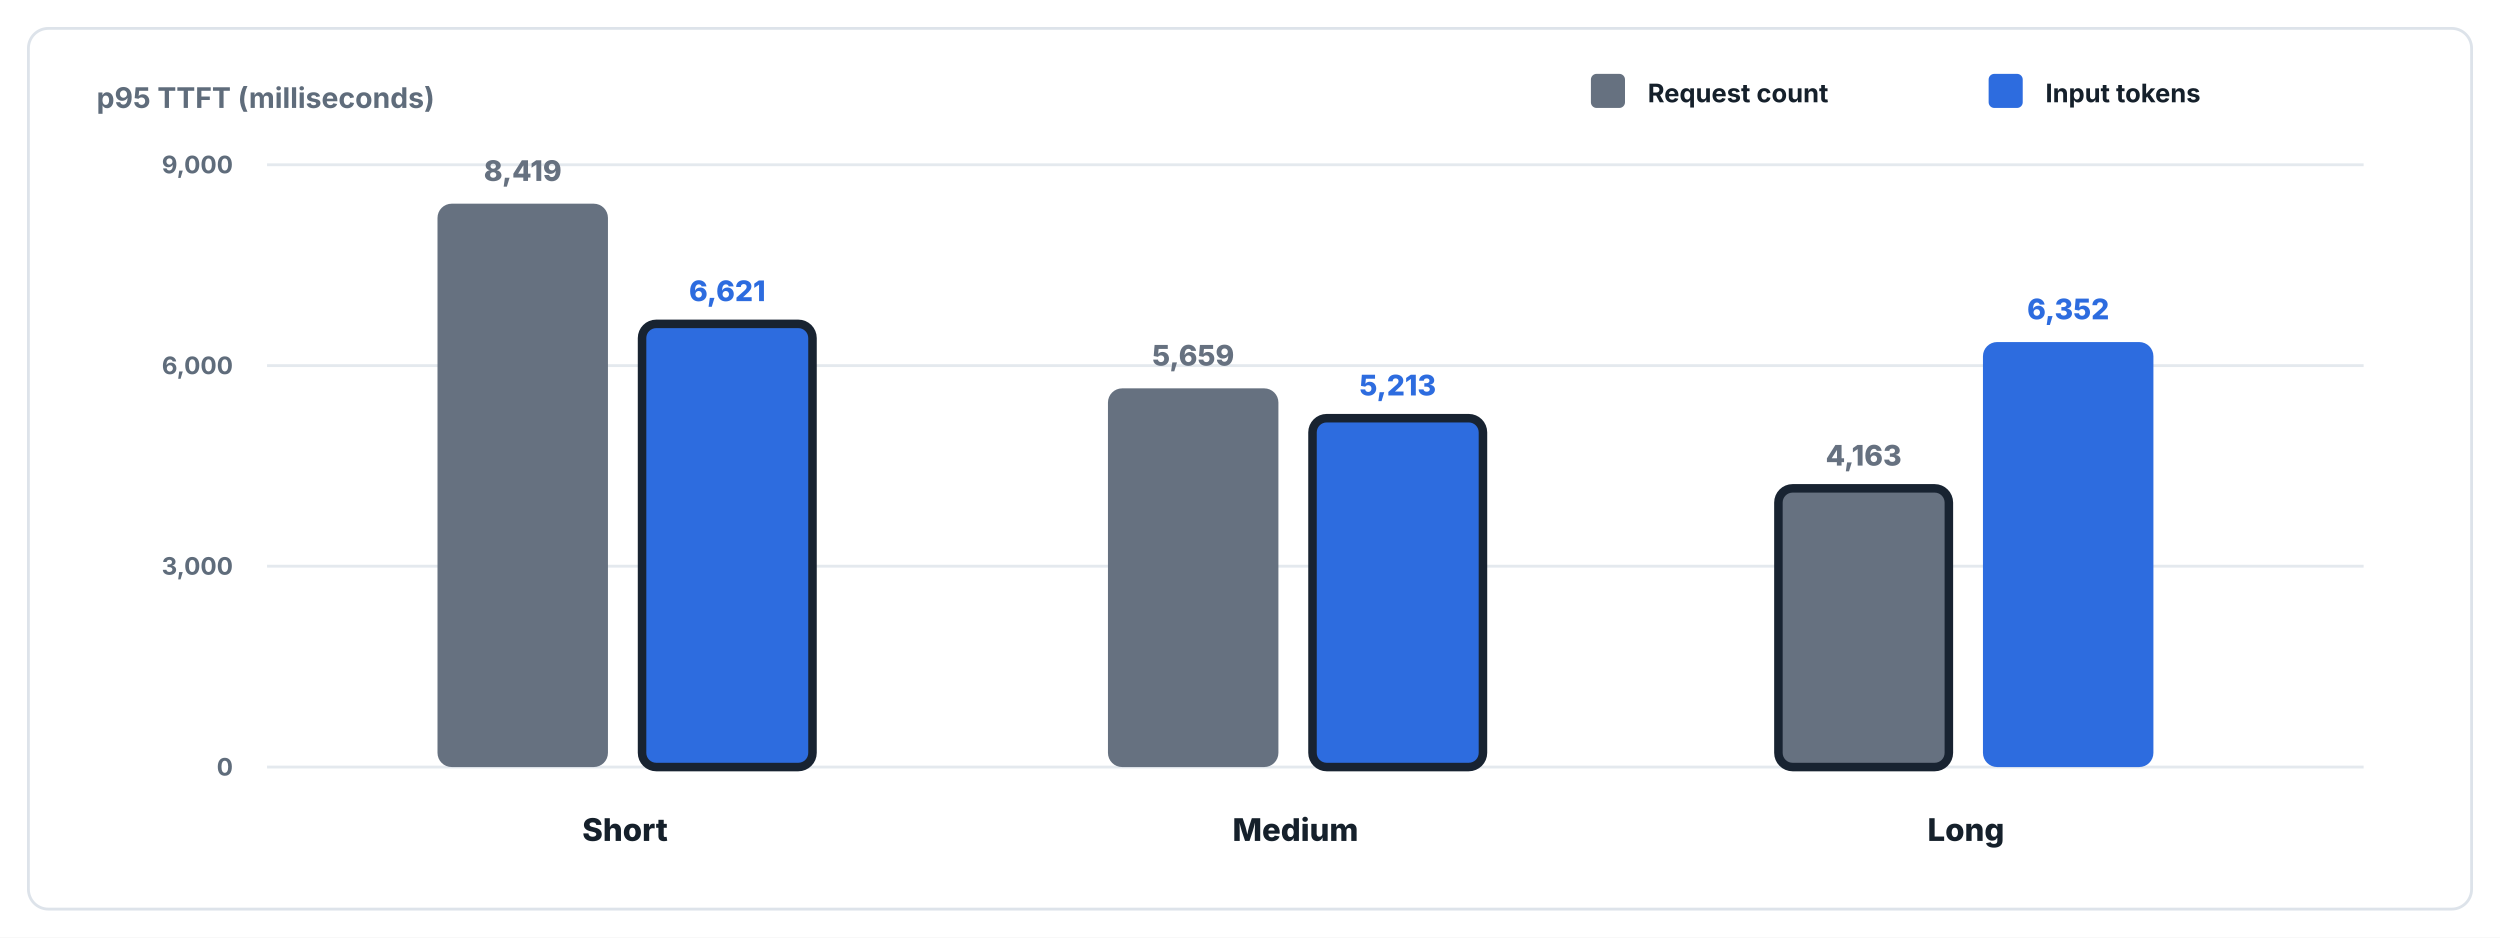
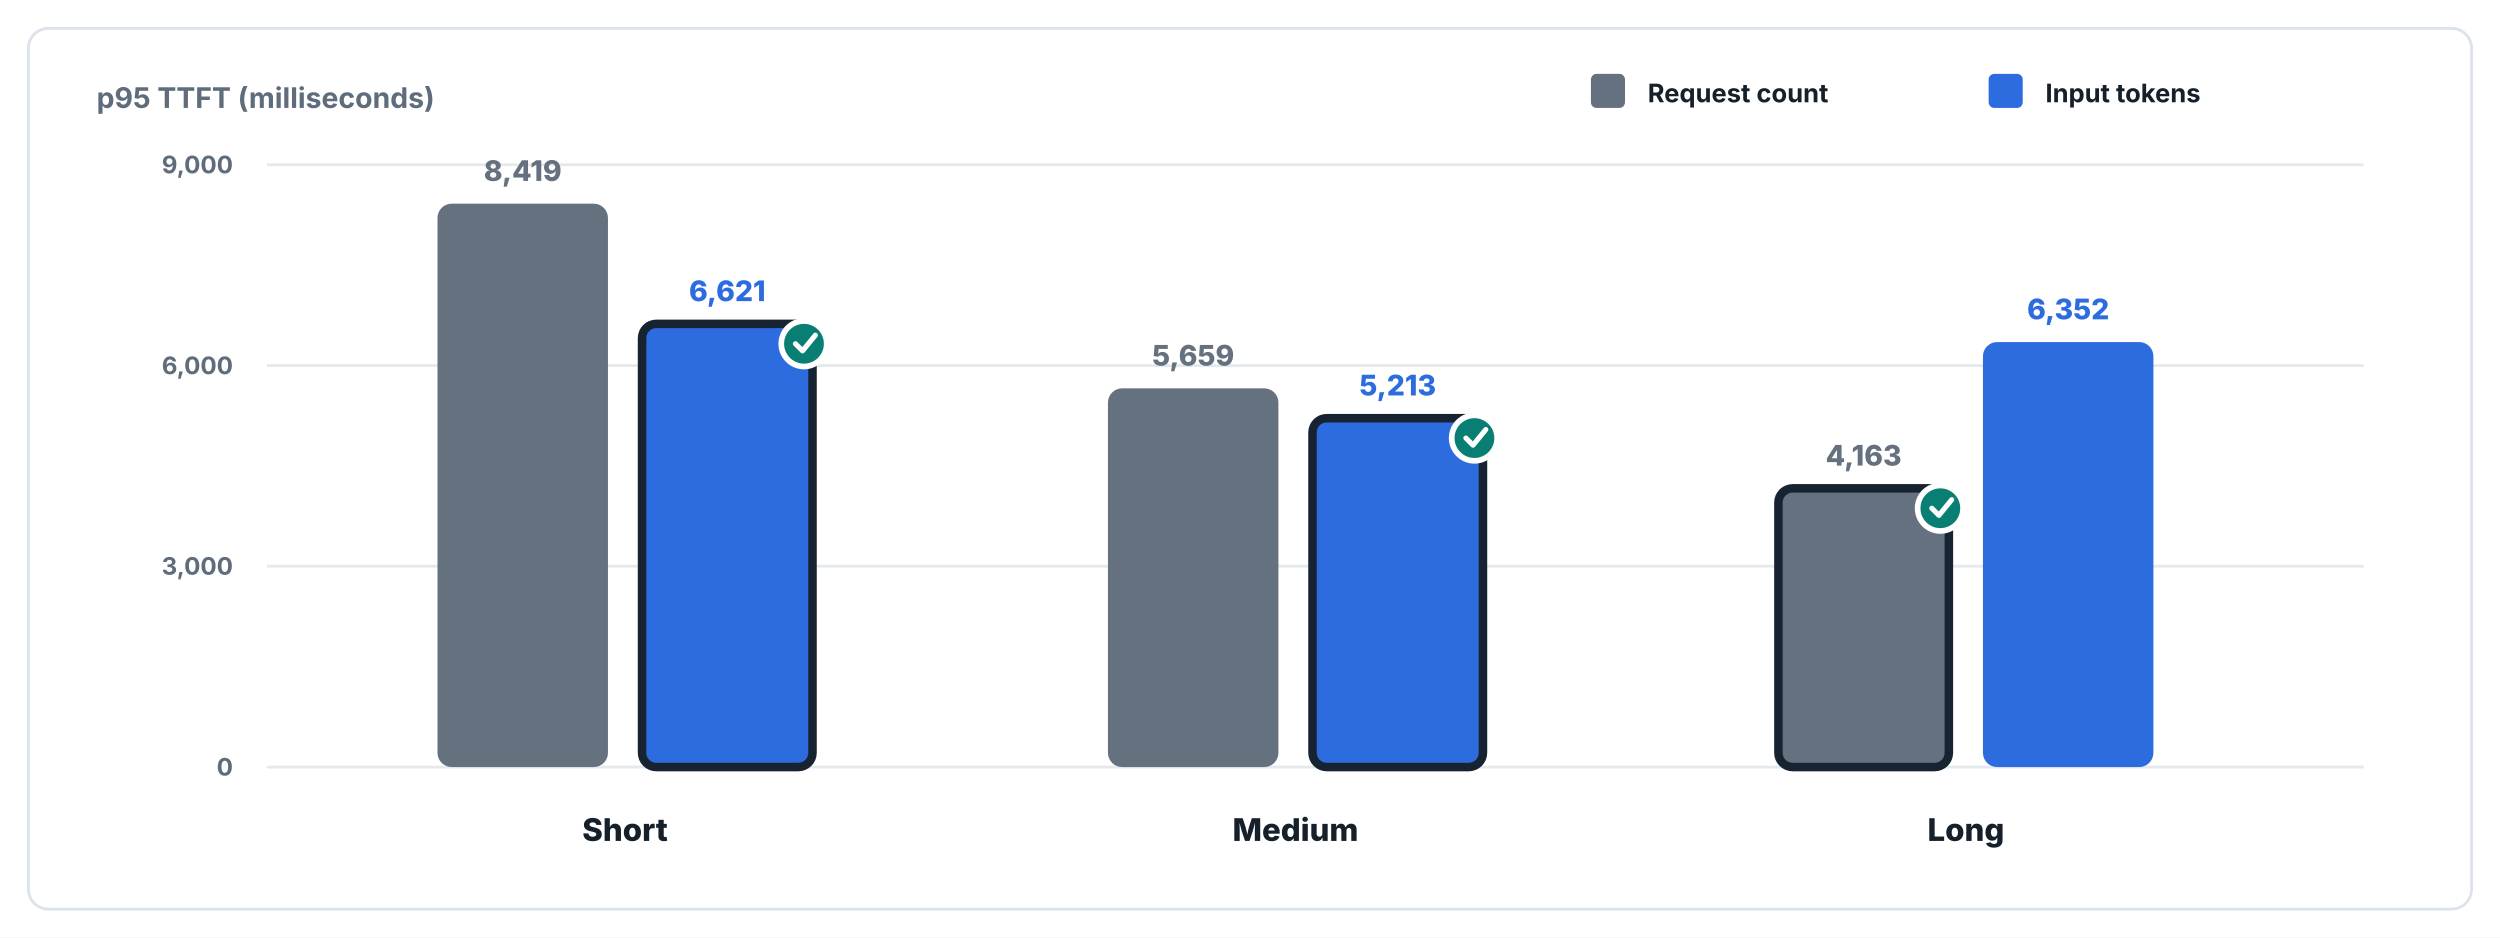
<svg xmlns="http://www.w3.org/2000/svg" width="880" height="330" viewBox="0 0 880 330" role="img" aria-label="Grouped bars compare request-count and input-token admission p95 first-token latency for short, medium, and long prompts. Input-token admission was lower for short and medium prompts; request-count admission was lower for long prompts.">
  <style>text{font-family:system-ui,-apple-system,sans-serif}</style>
  <rect width="880" height="330" fill="#ffffff" />
  <rect x="10" y="10" width="860" height="310" rx="7" fill="#ffffff" stroke="#dde3ea" />
  <text x="34.0" y="38.0" fill="#5f6c7b" font-size="10" font-weight="700" text-anchor="start">p95 TTFT (milliseconds)</text>
  <rect x="560" y="26" width="12" height="12" rx="2" fill="#667180" />
  <text x="580.0" y="36.0" fill="#15202b" font-size="9" font-weight="700" text-anchor="start">Request count</text>
  <rect x="700" y="26" width="12" height="12" rx="2" fill="#2d6cdf" />
  <text x="720.0" y="36.0" fill="#15202b" font-size="9" font-weight="700" text-anchor="start">Input tokens</text>
  <line x1="94.0" y1="270.0" x2="832.0" y2="270.0" stroke="#e4e9ee" />
  <text x="82.0" y="273.0" fill="#5f6c7b" font-size="8.5" font-weight="650" text-anchor="end">0</text>
  <line x1="94.0" y1="199.3" x2="832.0" y2="199.3" stroke="#e4e9ee" />
  <text x="82.0" y="202.3" fill="#5f6c7b" font-size="8.5" font-weight="650" text-anchor="end">3,000</text>
  <line x1="94.0" y1="128.7" x2="832.0" y2="128.7" stroke="#e4e9ee" />
  <text x="82.0" y="131.7" fill="#5f6c7b" font-size="8.5" font-weight="650" text-anchor="end">6,000</text>
  <line x1="94.0" y1="58.0" x2="832.0" y2="58.0" stroke="#e4e9ee" />
  <text x="82.0" y="61.0" fill="#5f6c7b" font-size="8.5" font-weight="650" text-anchor="end">9,000</text>
  <rect x="154.0" y="71.7" width="60.0" height="198.3" rx="5" fill="#667180" stroke="none" stroke-width="0" />
  <text x="184.0" y="63.7" fill="#667180" font-size="10" font-weight="800" text-anchor="middle">8,419</text>
  <rect x="226.0" y="114.0" width="60.0" height="156.0" rx="5" fill="#2d6cdf" stroke="#182331" stroke-width="3" />
  <text x="256.0" y="106.0" fill="#2d6cdf" font-size="10" font-weight="800" text-anchor="middle">6,621</text>
+   <circle cx="283.0" cy="121.0" r="8" fill="#087f72" stroke="#ffffff" stroke-width="2" />
+   <path d="M280.0 121.0 L282.5 123.5 L287.0 118.0" fill="none" stroke="#ffffff" stroke-width="1.8" stroke-linecap="round" stroke-linejoin="round" />
  <text x="220.0" y="296.0" fill="#15202b" font-size="11" font-weight="800" text-anchor="middle">Short</text>
  <rect x="390.0" y="136.7" width="60.0" height="133.3" rx="5" fill="#667180" stroke="none" stroke-width="0" />
  <text x="420.0" y="128.7" fill="#667180" font-size="10" font-weight="800" text-anchor="middle">5,659</text>
  <rect x="462.0" y="147.2" width="60.0" height="122.8" rx="5" fill="#2d6cdf" stroke="#182331" stroke-width="3" />
  <text x="492.0" y="139.2" fill="#2d6cdf" font-size="10" font-weight="800" text-anchor="middle">5,213</text>
+   <circle cx="519.0" cy="154.2" r="8" fill="#087f72" stroke="#ffffff" stroke-width="2" />
+   <path d="M516.0 154.2 L518.5 156.7 L523.0 151.2" fill="none" stroke="#ffffff" stroke-width="1.8" stroke-linecap="round" stroke-linejoin="round" />
  <text x="456.0" y="296.0" fill="#15202b" font-size="11" font-weight="800" text-anchor="middle">Medium</text>
  <rect x="626.0" y="171.9" width="60.0" height="98.1" rx="5" fill="#667180" stroke="#182331" stroke-width="3" />
  <text x="656.0" y="163.9" fill="#667180" font-size="10" font-weight="800" text-anchor="middle">4,163</text>
+   <circle cx="683.0" cy="178.9" r="8" fill="#087f72" stroke="#ffffff" stroke-width="2" />
+   <path d="M680.0 178.9 L682.5 181.4 L687.0 175.9" fill="none" stroke="#ffffff" stroke-width="1.8" stroke-linecap="round" stroke-linejoin="round" />
  <rect x="698.0" y="120.4" width="60.0" height="149.6" rx="5" fill="#2d6cdf" stroke="none" stroke-width="0" />
  <text x="728.0" y="112.4" fill="#2d6cdf" font-size="10" font-weight="800" text-anchor="middle">6,352</text>
  <text x="692.0" y="296.0" fill="#15202b" font-size="11" font-weight="800" text-anchor="middle">Long</text>
</svg>
